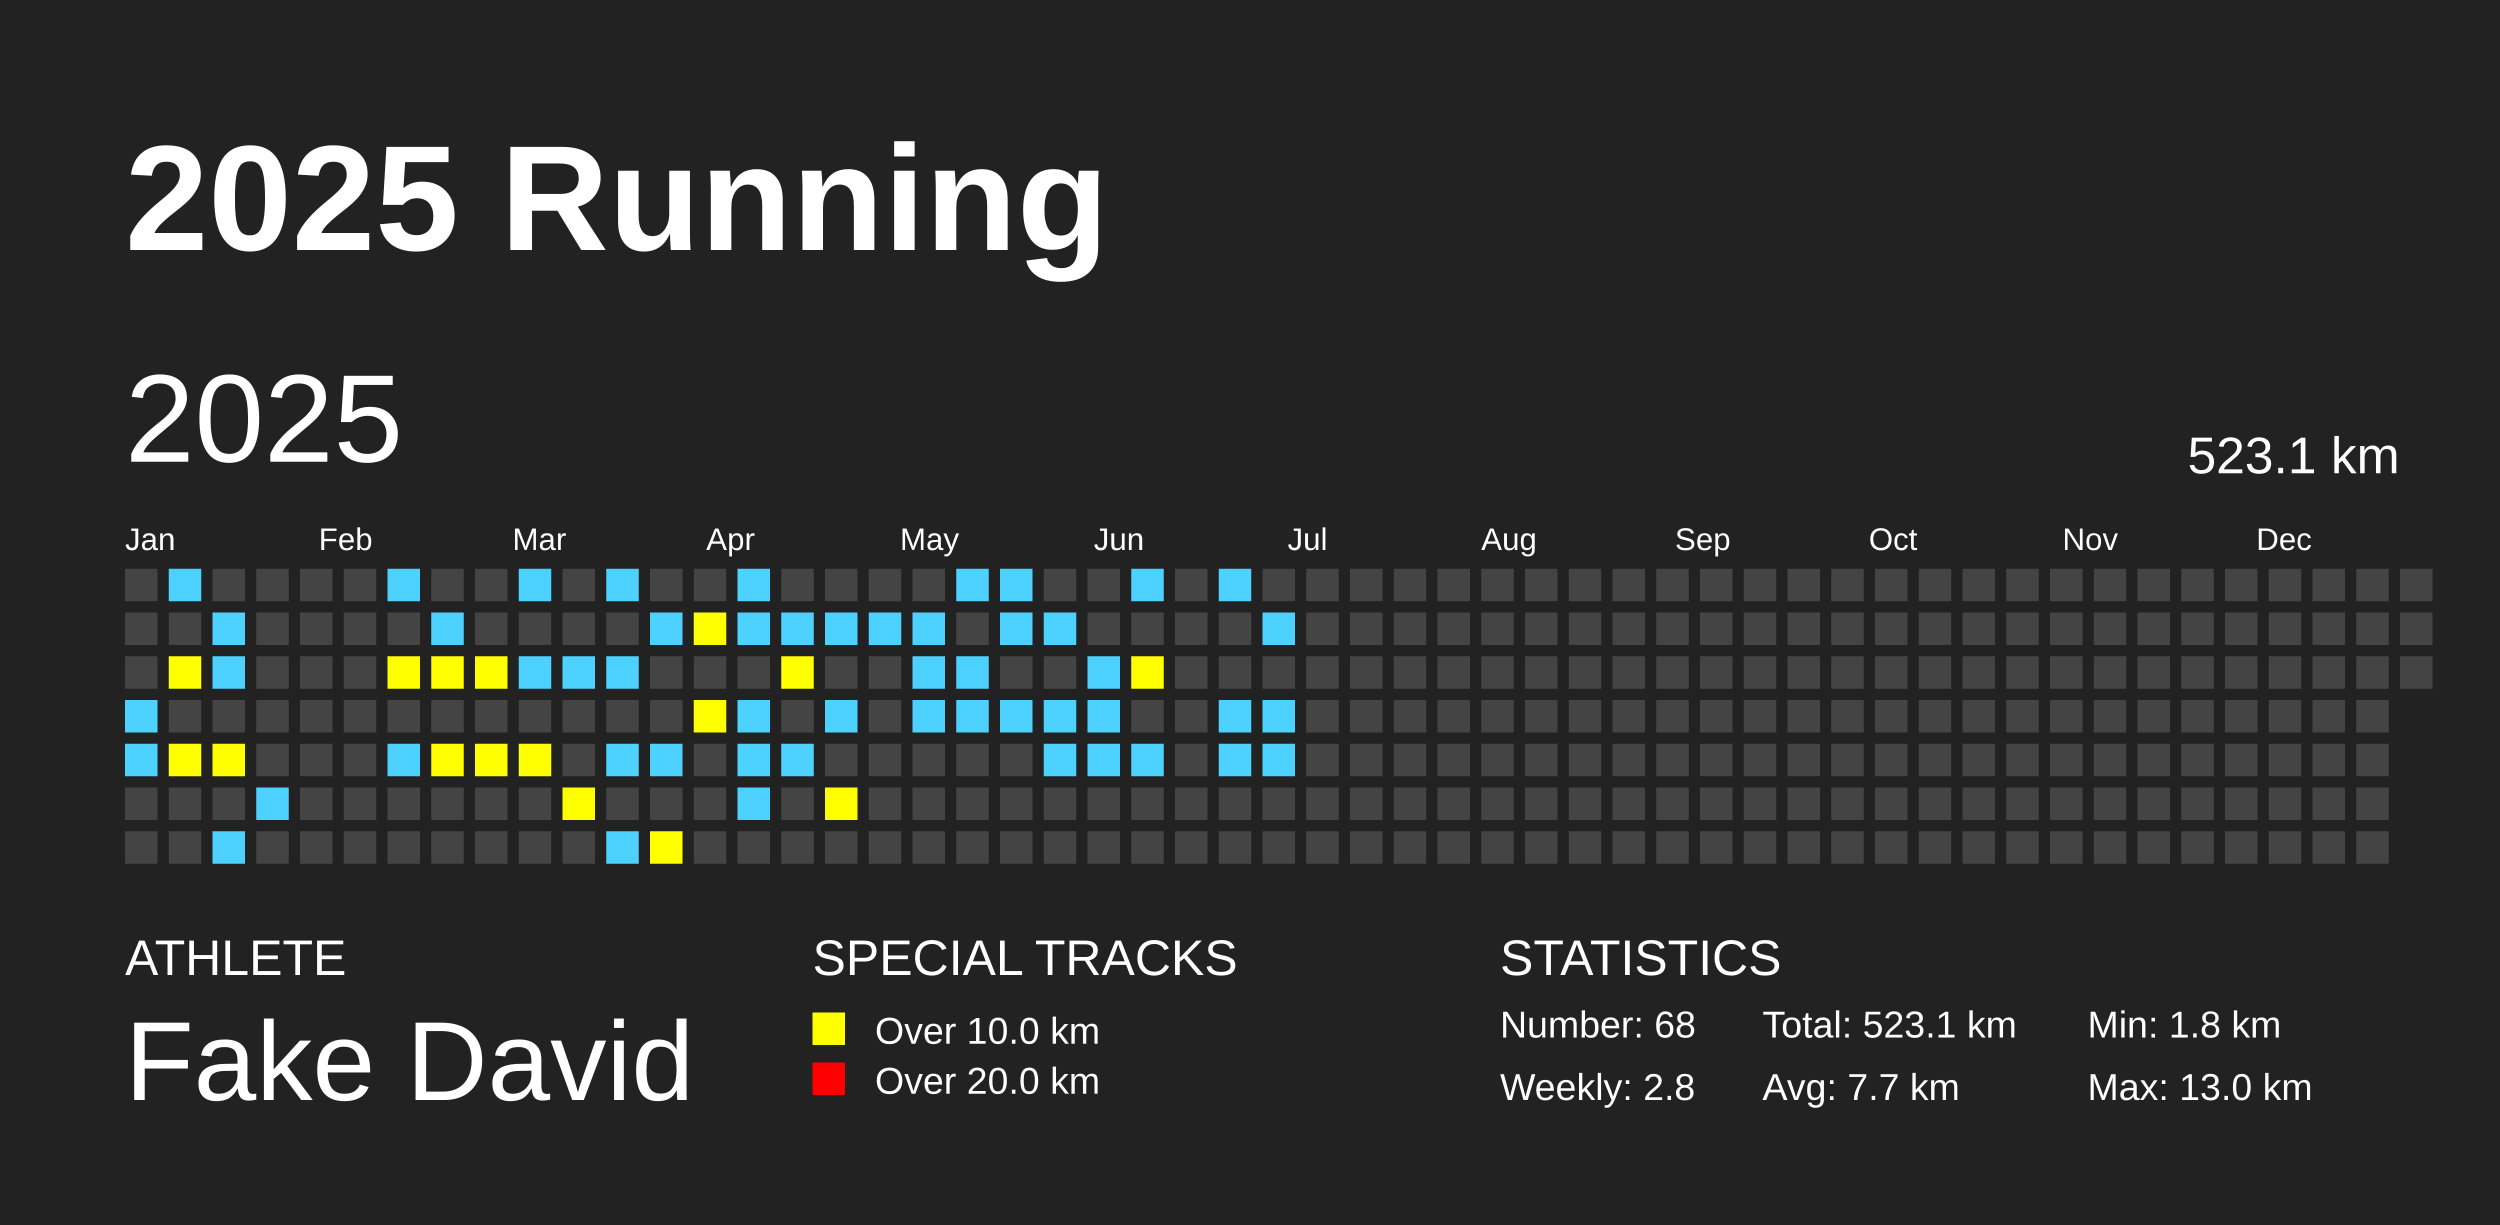
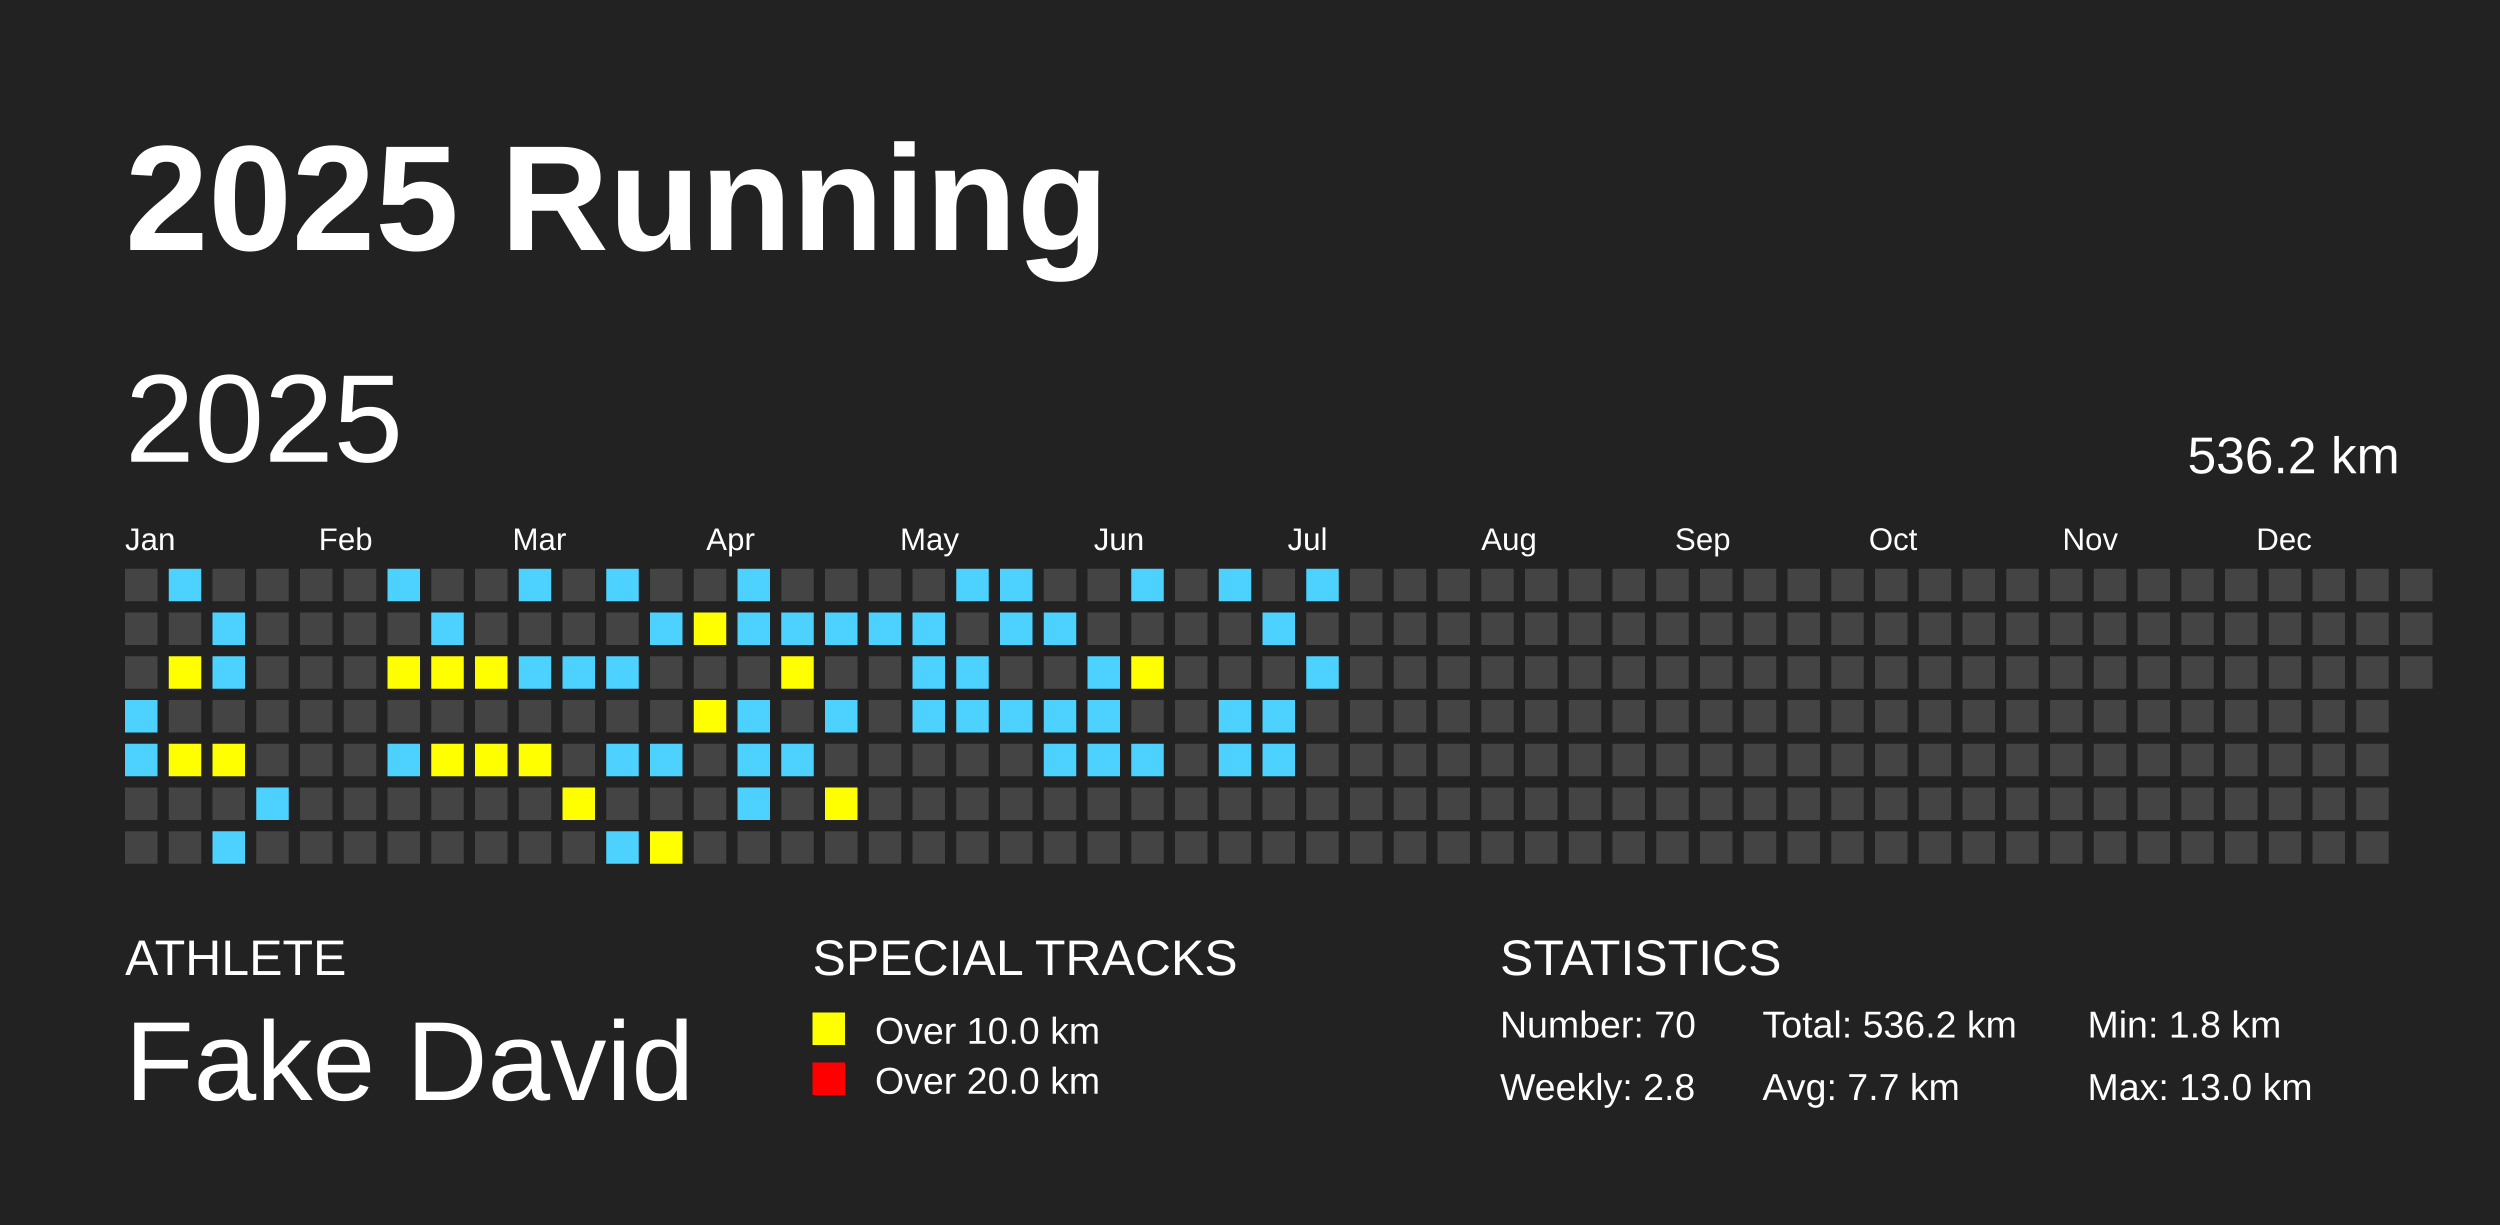
<svg xmlns="http://www.w3.org/2000/svg" baseProfile="full" height="98mm" version="1.1" viewBox="0,0,200,98" width="200mm">
  <defs />
  <rect fill="#222222" height="98" width="200" x="0" y="0" />
  <text fill="#FFFFFF" style="font-size:12px; font-family:Arial; font-weight:bold;" x="10" y="20">2025 Running</text>
  <text fill="#FFFFFF" style="font-size:4px; font-family:Arial" x="10" y="78">ATHLETE</text>
  <text fill="#FFFFFF" style="font-size:9px; font-family:Arial" x="10" y="88">Fake David</text>
  <text fill="#FFFFFF" style="font-size:4px; font-family:Arial" x="65" y="78">SPECIAL TRACKS</text>
  <rect fill="yellow" height="2.6" width="2.6" x="65" y="81" />
  <text fill="#FFFFFF" style="font-size:3px; font-family:Arial" x="70" y="83.5">Over 10.0 km</text>
  <rect fill="red" height="2.6" width="2.6" x="65" y="85" />
  <text fill="#FFFFFF" style="font-size:3px; font-family:Arial" x="70" y="87.5">Over 20.0 km</text>
  <text fill="#FFFFFF" style="font-size:4px; font-family:Arial" x="120" y="78">STATISTICS</text>
-   <text fill="#FFFFFF" style="font-size:3px; font-family:Arial" x="120" y="83">Number: 68</text>
+   <text fill="#FFFFFF" style="font-size:3px; font-family:Arial" x="120" y="83">Number: 70</text>
  <text fill="#FFFFFF" style="font-size:3px; font-family:Arial" x="120" y="88">Weekly: 2.8</text>
-   <text fill="#FFFFFF" style="font-size:3px; font-family:Arial" x="141" y="83">Total: 523.1 km</text>
+   <text fill="#FFFFFF" style="font-size:3px; font-family:Arial" x="141" y="83">Total: 536.2 km</text>
  <text fill="#FFFFFF" style="font-size:3px; font-family:Arial" x="141" y="88">Avg: 7.7 km</text>
  <text fill="#FFFFFF" style="font-size:3px; font-family:Arial" x="167" y="83">Min: 1.8 km</text>
  <text fill="#FFFFFF" style="font-size:3px; font-family:Arial" x="167" y="88">Max: 13.0 km</text>
  <text dominant-baseline="hanging" fill="#FFFFFF" style="font-size:10.0px; font-family:Arial;" x="10" y="30">2025</text>
-   <text dominant-baseline="hanging" fill="#FFFFFF" style="font-size:4.125px; font-family:Arial;" x="175" y="35">523.1 km</text>
+   <text dominant-baseline="hanging" fill="#FFFFFF" style="font-size:4.125px; font-family:Arial;" x="175" y="35">536.2 km</text>
  <text fill="#FFFFFF" style="font-size:2.5px; font-family:Arial" x="10.0" y="44">Jan</text>
  <text fill="#FFFFFF" style="font-size:2.5px; font-family:Arial" x="25.5" y="44">Feb</text>
  <text fill="#FFFFFF" style="font-size:2.5px; font-family:Arial" x="41.0" y="44">Mar</text>
  <text fill="#FFFFFF" style="font-size:2.5px; font-family:Arial" x="56.5" y="44">Apr</text>
  <text fill="#FFFFFF" style="font-size:2.5px; font-family:Arial" x="72.0" y="44">May</text>
  <text fill="#FFFFFF" style="font-size:2.5px; font-family:Arial" x="87.5" y="44">Jun</text>
  <text fill="#FFFFFF" style="font-size:2.5px; font-family:Arial" x="103.0" y="44">Jul</text>
  <text fill="#FFFFFF" style="font-size:2.5px; font-family:Arial" x="118.5" y="44">Aug</text>
  <text fill="#FFFFFF" style="font-size:2.5px; font-family:Arial" x="134.0" y="44">Sep</text>
  <text fill="#FFFFFF" style="font-size:2.5px; font-family:Arial" x="149.5" y="44">Oct</text>
  <text fill="#FFFFFF" style="font-size:2.5px; font-family:Arial" x="165.0" y="44">Nov</text>
  <text fill="#FFFFFF" style="font-size:2.5px; font-family:Arial" x="180.5" y="44">Dec</text>
  <rect fill="#444444" height="2.6" width="2.6" x="10.0" y="45.5" />
  <rect fill="#444444" height="2.6" width="2.6" x="10.0" y="49.0" />
  <rect fill="#444444" height="2.6" width="2.6" x="10.0" y="52.5" />
  <rect fill="#4DD2FF" height="2.6" width="2.6" x="10.0" y="56.0" />
  <rect fill="#4DD2FF" height="2.6" width="2.6" x="10.0" y="59.5" />
  <rect fill="#444444" height="2.6" width="2.6" x="10.0" y="63.0" />
  <rect fill="#444444" height="2.6" width="2.6" x="10.0" y="66.5" />
  <rect fill="#4DD2FF" height="2.6" width="2.6" x="13.5" y="45.5" />
  <rect fill="#444444" height="2.6" width="2.6" x="13.5" y="49.0" />
  <rect fill="yellow" height="2.6" width="2.6" x="13.5" y="52.5" />
  <rect fill="#444444" height="2.6" width="2.6" x="13.5" y="56.0" />
  <rect fill="yellow" height="2.6" width="2.6" x="13.5" y="59.5" />
  <rect fill="#444444" height="2.6" width="2.6" x="13.5" y="63.0" />
  <rect fill="#444444" height="2.6" width="2.6" x="13.5" y="66.5" />
  <rect fill="#444444" height="2.6" width="2.6" x="17.0" y="45.5" />
  <rect fill="#4DD2FF" height="2.6" width="2.6" x="17.0" y="49.0" />
  <rect fill="#4DD2FF" height="2.6" width="2.6" x="17.0" y="52.5" />
  <rect fill="#444444" height="2.6" width="2.6" x="17.0" y="56.0" />
  <rect fill="yellow" height="2.6" width="2.6" x="17.0" y="59.5" />
  <rect fill="#444444" height="2.6" width="2.6" x="17.0" y="63.0" />
  <rect fill="#4DD2FF" height="2.6" width="2.6" x="17.0" y="66.5" />
  <rect fill="#444444" height="2.6" width="2.6" x="20.5" y="45.5" />
  <rect fill="#444444" height="2.6" width="2.6" x="20.5" y="49.0" />
  <rect fill="#444444" height="2.6" width="2.6" x="20.5" y="52.5" />
  <rect fill="#444444" height="2.6" width="2.6" x="20.5" y="56.0" />
  <rect fill="#444444" height="2.6" width="2.6" x="20.5" y="59.5" />
  <rect fill="#4DD2FF" height="2.6" width="2.6" x="20.5" y="63.0" />
  <rect fill="#444444" height="2.6" width="2.6" x="20.5" y="66.5" />
  <rect fill="#444444" height="2.6" width="2.6" x="24.0" y="45.5" />
  <rect fill="#444444" height="2.6" width="2.6" x="24.0" y="49.0" />
  <rect fill="#444444" height="2.6" width="2.6" x="24.0" y="52.5" />
  <rect fill="#444444" height="2.6" width="2.6" x="24.0" y="56.0" />
  <rect fill="#444444" height="2.6" width="2.6" x="24.0" y="59.5" />
  <rect fill="#444444" height="2.6" width="2.6" x="24.0" y="63.0" />
  <rect fill="#444444" height="2.6" width="2.6" x="24.0" y="66.5" />
  <rect fill="#444444" height="2.6" width="2.6" x="27.5" y="45.5" />
  <rect fill="#444444" height="2.6" width="2.6" x="27.5" y="49.0" />
  <rect fill="#444444" height="2.6" width="2.6" x="27.5" y="52.5" />
  <rect fill="#444444" height="2.6" width="2.6" x="27.5" y="56.0" />
  <rect fill="#444444" height="2.6" width="2.6" x="27.5" y="59.5" />
  <rect fill="#444444" height="2.6" width="2.6" x="27.5" y="63.0" />
  <rect fill="#444444" height="2.6" width="2.6" x="27.5" y="66.5" />
  <rect fill="#4DD2FF" height="2.6" width="2.6" x="31.0" y="45.5" />
  <rect fill="#444444" height="2.6" width="2.6" x="31.0" y="49.0" />
  <rect fill="yellow" height="2.6" width="2.6" x="31.0" y="52.5" />
  <rect fill="#444444" height="2.6" width="2.6" x="31.0" y="56.0" />
  <rect fill="#4DD2FF" height="2.6" width="2.6" x="31.0" y="59.5" />
  <rect fill="#444444" height="2.6" width="2.6" x="31.0" y="63.0" />
  <rect fill="#444444" height="2.6" width="2.6" x="31.0" y="66.5" />
  <rect fill="#444444" height="2.6" width="2.6" x="34.5" y="45.5" />
  <rect fill="#4DD2FF" height="2.6" width="2.6" x="34.5" y="49.0" />
  <rect fill="yellow" height="2.6" width="2.6" x="34.5" y="52.5" />
  <rect fill="#444444" height="2.6" width="2.6" x="34.5" y="56.0" />
  <rect fill="yellow" height="2.6" width="2.6" x="34.5" y="59.5" />
  <rect fill="#444444" height="2.6" width="2.6" x="34.5" y="63.0" />
  <rect fill="#444444" height="2.6" width="2.6" x="34.5" y="66.5" />
  <rect fill="#444444" height="2.6" width="2.6" x="38.0" y="45.5" />
  <rect fill="#444444" height="2.6" width="2.6" x="38.0" y="49.0" />
  <rect fill="yellow" height="2.6" width="2.6" x="38.0" y="52.5" />
  <rect fill="#444444" height="2.6" width="2.6" x="38.0" y="56.0" />
  <rect fill="yellow" height="2.6" width="2.6" x="38.0" y="59.5" />
  <rect fill="#444444" height="2.6" width="2.6" x="38.0" y="63.0" />
  <rect fill="#444444" height="2.6" width="2.6" x="38.0" y="66.5" />
  <rect fill="#4DD2FF" height="2.6" width="2.6" x="41.5" y="45.5" />
  <rect fill="#444444" height="2.6" width="2.6" x="41.5" y="49.0" />
  <rect fill="#4DD2FF" height="2.6" width="2.6" x="41.5" y="52.5" />
  <rect fill="#444444" height="2.6" width="2.6" x="41.5" y="56.0" />
  <rect fill="yellow" height="2.6" width="2.6" x="41.5" y="59.5" />
  <rect fill="#444444" height="2.6" width="2.6" x="41.5" y="63.0" />
  <rect fill="#444444" height="2.6" width="2.6" x="41.5" y="66.5" />
  <rect fill="#444444" height="2.6" width="2.6" x="45.0" y="45.5" />
  <rect fill="#444444" height="2.6" width="2.6" x="45.0" y="49.0" />
  <rect fill="#4DD2FF" height="2.6" width="2.6" x="45.0" y="52.5" />
  <rect fill="#444444" height="2.6" width="2.6" x="45.0" y="56.0" />
  <rect fill="#444444" height="2.6" width="2.6" x="45.0" y="59.5" />
  <rect fill="yellow" height="2.6" width="2.6" x="45.0" y="63.0" />
  <rect fill="#444444" height="2.6" width="2.6" x="45.0" y="66.5" />
  <rect fill="#4DD2FF" height="2.6" width="2.6" x="48.5" y="45.5" />
  <rect fill="#444444" height="2.6" width="2.6" x="48.5" y="49.0" />
  <rect fill="#4DD2FF" height="2.6" width="2.6" x="48.5" y="52.5" />
  <rect fill="#444444" height="2.6" width="2.6" x="48.5" y="56.0" />
  <rect fill="#4DD2FF" height="2.6" width="2.6" x="48.5" y="59.5" />
  <rect fill="#444444" height="2.6" width="2.6" x="48.5" y="63.0" />
  <rect fill="#4DD2FF" height="2.6" width="2.6" x="48.5" y="66.5" />
  <rect fill="#444444" height="2.6" width="2.6" x="52.0" y="45.5" />
  <rect fill="#4DD2FF" height="2.6" width="2.6" x="52.0" y="49.0" />
  <rect fill="#444444" height="2.6" width="2.6" x="52.0" y="52.5" />
  <rect fill="#444444" height="2.6" width="2.6" x="52.0" y="56.0" />
  <rect fill="#4DD2FF" height="2.6" width="2.6" x="52.0" y="59.5" />
  <rect fill="#444444" height="2.6" width="2.6" x="52.0" y="63.0" />
  <rect fill="yellow" height="2.6" width="2.6" x="52.0" y="66.5" />
  <rect fill="#444444" height="2.6" width="2.6" x="55.5" y="45.5" />
  <rect fill="yellow" height="2.6" width="2.6" x="55.5" y="49.0" />
  <rect fill="#444444" height="2.6" width="2.6" x="55.5" y="52.5" />
  <rect fill="yellow" height="2.6" width="2.6" x="55.5" y="56.0" />
  <rect fill="#444444" height="2.6" width="2.6" x="55.5" y="59.5" />
  <rect fill="#444444" height="2.6" width="2.6" x="55.5" y="63.0" />
  <rect fill="#444444" height="2.6" width="2.6" x="55.5" y="66.5" />
  <rect fill="#4DD2FF" height="2.6" width="2.6" x="59.0" y="45.5" />
  <rect fill="#4DD2FF" height="2.6" width="2.6" x="59.0" y="49.0" />
  <rect fill="#444444" height="2.6" width="2.6" x="59.0" y="52.5" />
  <rect fill="#4DD2FF" height="2.6" width="2.6" x="59.0" y="56.0" />
  <rect fill="#4DD2FF" height="2.6" width="2.6" x="59.0" y="59.5" />
  <rect fill="#4DD2FF" height="2.6" width="2.6" x="59.0" y="63.0" />
  <rect fill="#444444" height="2.6" width="2.6" x="59.0" y="66.5" />
  <rect fill="#444444" height="2.6" width="2.6" x="62.5" y="45.5" />
  <rect fill="#4DD2FF" height="2.6" width="2.6" x="62.5" y="49.0" />
  <rect fill="yellow" height="2.6" width="2.6" x="62.5" y="52.5" />
  <rect fill="#444444" height="2.6" width="2.6" x="62.5" y="56.0" />
  <rect fill="#4DD2FF" height="2.6" width="2.6" x="62.5" y="59.5" />
  <rect fill="#444444" height="2.6" width="2.6" x="62.5" y="63.0" />
  <rect fill="#444444" height="2.6" width="2.6" x="62.5" y="66.5" />
  <rect fill="#444444" height="2.6" width="2.6" x="66.0" y="45.5" />
  <rect fill="#4DD2FF" height="2.6" width="2.6" x="66.0" y="49.0" />
  <rect fill="#444444" height="2.6" width="2.6" x="66.0" y="52.5" />
  <rect fill="#4DD2FF" height="2.6" width="2.6" x="66.0" y="56.0" />
  <rect fill="#444444" height="2.6" width="2.6" x="66.0" y="59.5" />
  <rect fill="yellow" height="2.6" width="2.6" x="66.0" y="63.0" />
  <rect fill="#444444" height="2.6" width="2.6" x="66.0" y="66.5" />
  <rect fill="#444444" height="2.6" width="2.6" x="69.5" y="45.5" />
  <rect fill="#4DD2FF" height="2.6" width="2.6" x="69.5" y="49.0" />
  <rect fill="#444444" height="2.6" width="2.6" x="69.5" y="52.5" />
  <rect fill="#444444" height="2.6" width="2.6" x="69.5" y="56.0" />
  <rect fill="#444444" height="2.6" width="2.6" x="69.5" y="59.5" />
  <rect fill="#444444" height="2.6" width="2.6" x="69.5" y="63.0" />
  <rect fill="#444444" height="2.6" width="2.6" x="69.5" y="66.5" />
  <rect fill="#444444" height="2.6" width="2.6" x="73.0" y="45.5" />
  <rect fill="#4DD2FF" height="2.6" width="2.6" x="73.0" y="49.0" />
  <rect fill="#4DD2FF" height="2.6" width="2.6" x="73.0" y="52.5" />
  <rect fill="#4DD2FF" height="2.6" width="2.6" x="73.0" y="56.0" />
  <rect fill="#444444" height="2.6" width="2.6" x="73.0" y="59.5" />
  <rect fill="#444444" height="2.6" width="2.6" x="73.0" y="63.0" />
  <rect fill="#444444" height="2.6" width="2.6" x="73.0" y="66.5" />
  <rect fill="#4DD2FF" height="2.6" width="2.6" x="76.5" y="45.5" />
  <rect fill="#444444" height="2.6" width="2.6" x="76.5" y="49.0" />
  <rect fill="#4DD2FF" height="2.6" width="2.6" x="76.5" y="52.5" />
  <rect fill="#4DD2FF" height="2.6" width="2.6" x="76.5" y="56.0" />
  <rect fill="#444444" height="2.6" width="2.6" x="76.5" y="59.5" />
  <rect fill="#444444" height="2.6" width="2.6" x="76.5" y="63.0" />
  <rect fill="#444444" height="2.6" width="2.6" x="76.5" y="66.5" />
  <rect fill="#4DD2FF" height="2.6" width="2.6" x="80.0" y="45.5" />
  <rect fill="#4DD2FF" height="2.6" width="2.6" x="80.0" y="49.0" />
  <rect fill="#444444" height="2.6" width="2.6" x="80.0" y="52.5" />
  <rect fill="#4DD2FF" height="2.6" width="2.6" x="80.0" y="56.0" />
  <rect fill="#444444" height="2.6" width="2.6" x="80.0" y="59.5" />
  <rect fill="#444444" height="2.6" width="2.6" x="80.0" y="63.0" />
  <rect fill="#444444" height="2.6" width="2.6" x="80.0" y="66.5" />
  <rect fill="#444444" height="2.6" width="2.6" x="83.5" y="45.5" />
  <rect fill="#4DD2FF" height="2.6" width="2.6" x="83.5" y="49.0" />
  <rect fill="#444444" height="2.6" width="2.6" x="83.5" y="52.5" />
  <rect fill="#4DD2FF" height="2.6" width="2.6" x="83.5" y="56.0" />
  <rect fill="#4DD2FF" height="2.6" width="2.6" x="83.5" y="59.5" />
  <rect fill="#444444" height="2.6" width="2.6" x="83.5" y="63.0" />
  <rect fill="#444444" height="2.6" width="2.6" x="83.5" y="66.5" />
  <rect fill="#444444" height="2.6" width="2.6" x="87.0" y="45.5" />
  <rect fill="#444444" height="2.6" width="2.6" x="87.0" y="49.0" />
  <rect fill="#4DD2FF" height="2.6" width="2.6" x="87.0" y="52.5" />
  <rect fill="#4DD2FF" height="2.6" width="2.6" x="87.0" y="56.0" />
  <rect fill="#4DD2FF" height="2.6" width="2.6" x="87.0" y="59.5" />
  <rect fill="#444444" height="2.6" width="2.6" x="87.0" y="63.0" />
  <rect fill="#444444" height="2.6" width="2.6" x="87.0" y="66.5" />
  <rect fill="#4DD2FF" height="2.6" width="2.6" x="90.5" y="45.5" />
  <rect fill="#444444" height="2.6" width="2.6" x="90.5" y="49.0" />
  <rect fill="yellow" height="2.6" width="2.6" x="90.5" y="52.5" />
  <rect fill="#444444" height="2.6" width="2.6" x="90.5" y="56.0" />
  <rect fill="#4DD2FF" height="2.6" width="2.6" x="90.5" y="59.5" />
  <rect fill="#444444" height="2.6" width="2.6" x="90.5" y="63.0" />
  <rect fill="#444444" height="2.6" width="2.6" x="90.5" y="66.5" />
  <rect fill="#444444" height="2.6" width="2.6" x="94.0" y="45.5" />
  <rect fill="#444444" height="2.6" width="2.6" x="94.0" y="49.0" />
  <rect fill="#444444" height="2.6" width="2.6" x="94.0" y="52.5" />
  <rect fill="#444444" height="2.6" width="2.6" x="94.0" y="56.0" />
  <rect fill="#444444" height="2.6" width="2.6" x="94.0" y="59.5" />
  <rect fill="#444444" height="2.6" width="2.6" x="94.0" y="63.0" />
  <rect fill="#444444" height="2.6" width="2.6" x="94.0" y="66.5" />
  <rect fill="#4DD2FF" height="2.6" width="2.6" x="97.5" y="45.5" />
  <rect fill="#444444" height="2.6" width="2.6" x="97.5" y="49.0" />
  <rect fill="#444444" height="2.6" width="2.6" x="97.5" y="52.5" />
  <rect fill="#4DD2FF" height="2.6" width="2.6" x="97.5" y="56.0" />
  <rect fill="#4DD2FF" height="2.6" width="2.6" x="97.5" y="59.5" />
  <rect fill="#444444" height="2.6" width="2.6" x="97.5" y="63.0" />
  <rect fill="#444444" height="2.6" width="2.6" x="97.5" y="66.5" />
  <rect fill="#444444" height="2.6" width="2.6" x="101.0" y="45.5" />
  <rect fill="#4DD2FF" height="2.6" width="2.6" x="101.0" y="49.0" />
  <rect fill="#444444" height="2.6" width="2.6" x="101.0" y="52.5" />
  <rect fill="#4DD2FF" height="2.6" width="2.6" x="101.0" y="56.0" />
  <rect fill="#4DD2FF" height="2.6" width="2.6" x="101.0" y="59.5" />
  <rect fill="#444444" height="2.6" width="2.6" x="101.0" y="63.0" />
  <rect fill="#444444" height="2.6" width="2.6" x="101.0" y="66.5" />
-   <rect fill="#444444" height="2.6" width="2.6" x="104.5" y="45.5" />
+   <rect fill="#4DD2FF" height="2.6" width="2.6" x="104.5" y="45.5" />
  <rect fill="#444444" height="2.6" width="2.6" x="104.5" y="49.0" />
-   <rect fill="#444444" height="2.6" width="2.6" x="104.5" y="52.5" />
+   <rect fill="#4DD2FF" height="2.6" width="2.6" x="104.5" y="52.5" />
  <rect fill="#444444" height="2.6" width="2.6" x="104.5" y="56.0" />
  <rect fill="#444444" height="2.6" width="2.6" x="104.5" y="59.5" />
  <rect fill="#444444" height="2.6" width="2.6" x="104.5" y="63.0" />
  <rect fill="#444444" height="2.6" width="2.6" x="104.5" y="66.5" />
  <rect fill="#444444" height="2.6" width="2.6" x="108.0" y="45.5" />
  <rect fill="#444444" height="2.6" width="2.6" x="108.0" y="49.0" />
  <rect fill="#444444" height="2.6" width="2.6" x="108.0" y="52.5" />
  <rect fill="#444444" height="2.6" width="2.6" x="108.0" y="56.0" />
  <rect fill="#444444" height="2.6" width="2.6" x="108.0" y="59.5" />
  <rect fill="#444444" height="2.6" width="2.6" x="108.0" y="63.0" />
  <rect fill="#444444" height="2.6" width="2.6" x="108.0" y="66.5" />
  <rect fill="#444444" height="2.6" width="2.6" x="111.5" y="45.5" />
  <rect fill="#444444" height="2.6" width="2.6" x="111.5" y="49.0" />
  <rect fill="#444444" height="2.6" width="2.6" x="111.5" y="52.5" />
  <rect fill="#444444" height="2.6" width="2.6" x="111.5" y="56.0" />
  <rect fill="#444444" height="2.6" width="2.6" x="111.5" y="59.5" />
  <rect fill="#444444" height="2.6" width="2.6" x="111.5" y="63.0" />
  <rect fill="#444444" height="2.6" width="2.6" x="111.5" y="66.5" />
  <rect fill="#444444" height="2.6" width="2.6" x="115.0" y="45.5" />
  <rect fill="#444444" height="2.6" width="2.6" x="115.0" y="49.0" />
  <rect fill="#444444" height="2.6" width="2.6" x="115.0" y="52.5" />
  <rect fill="#444444" height="2.6" width="2.6" x="115.0" y="56.0" />
  <rect fill="#444444" height="2.6" width="2.6" x="115.0" y="59.5" />
  <rect fill="#444444" height="2.6" width="2.6" x="115.0" y="63.0" />
  <rect fill="#444444" height="2.6" width="2.6" x="115.0" y="66.5" />
  <rect fill="#444444" height="2.6" width="2.6" x="118.5" y="45.5" />
  <rect fill="#444444" height="2.6" width="2.6" x="118.5" y="49.0" />
  <rect fill="#444444" height="2.6" width="2.6" x="118.5" y="52.5" />
  <rect fill="#444444" height="2.6" width="2.6" x="118.5" y="56.0" />
  <rect fill="#444444" height="2.6" width="2.6" x="118.5" y="59.5" />
  <rect fill="#444444" height="2.6" width="2.6" x="118.5" y="63.0" />
  <rect fill="#444444" height="2.6" width="2.6" x="118.5" y="66.5" />
  <rect fill="#444444" height="2.6" width="2.6" x="122.0" y="45.5" />
  <rect fill="#444444" height="2.6" width="2.6" x="122.0" y="49.0" />
  <rect fill="#444444" height="2.6" width="2.6" x="122.0" y="52.5" />
  <rect fill="#444444" height="2.6" width="2.6" x="122.0" y="56.0" />
  <rect fill="#444444" height="2.6" width="2.6" x="122.0" y="59.5" />
  <rect fill="#444444" height="2.6" width="2.6" x="122.0" y="63.0" />
  <rect fill="#444444" height="2.6" width="2.6" x="122.0" y="66.5" />
  <rect fill="#444444" height="2.6" width="2.6" x="125.5" y="45.5" />
  <rect fill="#444444" height="2.6" width="2.6" x="125.5" y="49.0" />
  <rect fill="#444444" height="2.6" width="2.6" x="125.5" y="52.5" />
  <rect fill="#444444" height="2.6" width="2.6" x="125.5" y="56.0" />
  <rect fill="#444444" height="2.6" width="2.6" x="125.5" y="59.5" />
  <rect fill="#444444" height="2.6" width="2.6" x="125.5" y="63.0" />
  <rect fill="#444444" height="2.6" width="2.6" x="125.5" y="66.5" />
  <rect fill="#444444" height="2.6" width="2.6" x="129.0" y="45.5" />
  <rect fill="#444444" height="2.6" width="2.6" x="129.0" y="49.0" />
  <rect fill="#444444" height="2.6" width="2.6" x="129.0" y="52.5" />
  <rect fill="#444444" height="2.6" width="2.6" x="129.0" y="56.0" />
  <rect fill="#444444" height="2.6" width="2.6" x="129.0" y="59.5" />
  <rect fill="#444444" height="2.6" width="2.6" x="129.0" y="63.0" />
  <rect fill="#444444" height="2.6" width="2.6" x="129.0" y="66.5" />
  <rect fill="#444444" height="2.6" width="2.6" x="132.5" y="45.5" />
  <rect fill="#444444" height="2.6" width="2.6" x="132.5" y="49.0" />
  <rect fill="#444444" height="2.6" width="2.6" x="132.5" y="52.5" />
  <rect fill="#444444" height="2.6" width="2.6" x="132.5" y="56.0" />
  <rect fill="#444444" height="2.6" width="2.6" x="132.5" y="59.5" />
  <rect fill="#444444" height="2.6" width="2.6" x="132.5" y="63.0" />
  <rect fill="#444444" height="2.6" width="2.6" x="132.5" y="66.5" />
  <rect fill="#444444" height="2.6" width="2.6" x="136.0" y="45.5" />
  <rect fill="#444444" height="2.6" width="2.6" x="136.0" y="49.0" />
  <rect fill="#444444" height="2.6" width="2.6" x="136.0" y="52.5" />
  <rect fill="#444444" height="2.6" width="2.6" x="136.0" y="56.0" />
  <rect fill="#444444" height="2.6" width="2.6" x="136.0" y="59.5" />
  <rect fill="#444444" height="2.6" width="2.6" x="136.0" y="63.0" />
  <rect fill="#444444" height="2.6" width="2.6" x="136.0" y="66.5" />
  <rect fill="#444444" height="2.6" width="2.6" x="139.5" y="45.5" />
  <rect fill="#444444" height="2.6" width="2.6" x="139.5" y="49.0" />
  <rect fill="#444444" height="2.6" width="2.6" x="139.5" y="52.5" />
  <rect fill="#444444" height="2.6" width="2.6" x="139.5" y="56.0" />
  <rect fill="#444444" height="2.6" width="2.6" x="139.5" y="59.5" />
  <rect fill="#444444" height="2.6" width="2.6" x="139.5" y="63.0" />
  <rect fill="#444444" height="2.6" width="2.6" x="139.5" y="66.5" />
  <rect fill="#444444" height="2.6" width="2.6" x="143.0" y="45.5" />
  <rect fill="#444444" height="2.6" width="2.6" x="143.0" y="49.0" />
  <rect fill="#444444" height="2.6" width="2.6" x="143.0" y="52.5" />
  <rect fill="#444444" height="2.6" width="2.6" x="143.0" y="56.0" />
  <rect fill="#444444" height="2.6" width="2.6" x="143.0" y="59.5" />
  <rect fill="#444444" height="2.6" width="2.6" x="143.0" y="63.0" />
  <rect fill="#444444" height="2.6" width="2.6" x="143.0" y="66.5" />
  <rect fill="#444444" height="2.6" width="2.6" x="146.5" y="45.5" />
  <rect fill="#444444" height="2.6" width="2.6" x="146.5" y="49.0" />
  <rect fill="#444444" height="2.6" width="2.6" x="146.5" y="52.5" />
  <rect fill="#444444" height="2.6" width="2.6" x="146.5" y="56.0" />
  <rect fill="#444444" height="2.6" width="2.6" x="146.5" y="59.5" />
  <rect fill="#444444" height="2.6" width="2.6" x="146.5" y="63.0" />
  <rect fill="#444444" height="2.6" width="2.6" x="146.5" y="66.5" />
  <rect fill="#444444" height="2.6" width="2.6" x="150.0" y="45.5" />
  <rect fill="#444444" height="2.6" width="2.6" x="150.0" y="49.0" />
  <rect fill="#444444" height="2.6" width="2.6" x="150.0" y="52.5" />
  <rect fill="#444444" height="2.6" width="2.6" x="150.0" y="56.0" />
  <rect fill="#444444" height="2.6" width="2.6" x="150.0" y="59.5" />
  <rect fill="#444444" height="2.6" width="2.6" x="150.0" y="63.0" />
  <rect fill="#444444" height="2.6" width="2.6" x="150.0" y="66.5" />
  <rect fill="#444444" height="2.6" width="2.6" x="153.5" y="45.5" />
  <rect fill="#444444" height="2.6" width="2.6" x="153.5" y="49.0" />
  <rect fill="#444444" height="2.6" width="2.6" x="153.5" y="52.5" />
  <rect fill="#444444" height="2.6" width="2.6" x="153.5" y="56.0" />
  <rect fill="#444444" height="2.6" width="2.6" x="153.5" y="59.5" />
  <rect fill="#444444" height="2.6" width="2.6" x="153.5" y="63.0" />
  <rect fill="#444444" height="2.6" width="2.6" x="153.5" y="66.5" />
  <rect fill="#444444" height="2.6" width="2.6" x="157.0" y="45.5" />
  <rect fill="#444444" height="2.6" width="2.6" x="157.0" y="49.0" />
  <rect fill="#444444" height="2.6" width="2.6" x="157.0" y="52.5" />
  <rect fill="#444444" height="2.6" width="2.6" x="157.0" y="56.0" />
  <rect fill="#444444" height="2.6" width="2.6" x="157.0" y="59.5" />
  <rect fill="#444444" height="2.6" width="2.6" x="157.0" y="63.0" />
  <rect fill="#444444" height="2.6" width="2.6" x="157.0" y="66.5" />
  <rect fill="#444444" height="2.6" width="2.6" x="160.5" y="45.5" />
  <rect fill="#444444" height="2.6" width="2.6" x="160.5" y="49.0" />
  <rect fill="#444444" height="2.6" width="2.6" x="160.5" y="52.5" />
  <rect fill="#444444" height="2.6" width="2.6" x="160.5" y="56.0" />
  <rect fill="#444444" height="2.6" width="2.6" x="160.5" y="59.5" />
  <rect fill="#444444" height="2.6" width="2.6" x="160.5" y="63.0" />
  <rect fill="#444444" height="2.6" width="2.6" x="160.5" y="66.5" />
  <rect fill="#444444" height="2.6" width="2.6" x="164.0" y="45.5" />
  <rect fill="#444444" height="2.6" width="2.6" x="164.0" y="49.0" />
  <rect fill="#444444" height="2.6" width="2.6" x="164.0" y="52.5" />
  <rect fill="#444444" height="2.6" width="2.6" x="164.0" y="56.0" />
  <rect fill="#444444" height="2.6" width="2.6" x="164.0" y="59.5" />
  <rect fill="#444444" height="2.6" width="2.6" x="164.0" y="63.0" />
  <rect fill="#444444" height="2.6" width="2.6" x="164.0" y="66.5" />
  <rect fill="#444444" height="2.6" width="2.6" x="167.5" y="45.5" />
  <rect fill="#444444" height="2.6" width="2.6" x="167.5" y="49.0" />
  <rect fill="#444444" height="2.6" width="2.6" x="167.5" y="52.5" />
  <rect fill="#444444" height="2.6" width="2.6" x="167.5" y="56.0" />
  <rect fill="#444444" height="2.6" width="2.6" x="167.5" y="59.5" />
  <rect fill="#444444" height="2.6" width="2.6" x="167.5" y="63.0" />
  <rect fill="#444444" height="2.6" width="2.6" x="167.5" y="66.5" />
  <rect fill="#444444" height="2.6" width="2.6" x="171.0" y="45.5" />
  <rect fill="#444444" height="2.6" width="2.6" x="171.0" y="49.0" />
  <rect fill="#444444" height="2.6" width="2.6" x="171.0" y="52.5" />
  <rect fill="#444444" height="2.6" width="2.6" x="171.0" y="56.0" />
  <rect fill="#444444" height="2.6" width="2.6" x="171.0" y="59.5" />
  <rect fill="#444444" height="2.6" width="2.6" x="171.0" y="63.0" />
  <rect fill="#444444" height="2.6" width="2.6" x="171.0" y="66.5" />
  <rect fill="#444444" height="2.6" width="2.6" x="174.5" y="45.5" />
  <rect fill="#444444" height="2.6" width="2.6" x="174.5" y="49.0" />
  <rect fill="#444444" height="2.6" width="2.6" x="174.5" y="52.5" />
  <rect fill="#444444" height="2.6" width="2.6" x="174.5" y="56.0" />
  <rect fill="#444444" height="2.6" width="2.6" x="174.5" y="59.5" />
  <rect fill="#444444" height="2.6" width="2.6" x="174.5" y="63.0" />
  <rect fill="#444444" height="2.6" width="2.6" x="174.5" y="66.5" />
  <rect fill="#444444" height="2.6" width="2.6" x="178.0" y="45.5" />
  <rect fill="#444444" height="2.6" width="2.6" x="178.0" y="49.0" />
  <rect fill="#444444" height="2.6" width="2.6" x="178.0" y="52.5" />
  <rect fill="#444444" height="2.6" width="2.6" x="178.0" y="56.0" />
  <rect fill="#444444" height="2.6" width="2.6" x="178.0" y="59.5" />
  <rect fill="#444444" height="2.6" width="2.6" x="178.0" y="63.0" />
  <rect fill="#444444" height="2.6" width="2.6" x="178.0" y="66.5" />
  <rect fill="#444444" height="2.6" width="2.6" x="181.5" y="45.5" />
  <rect fill="#444444" height="2.6" width="2.6" x="181.5" y="49.0" />
  <rect fill="#444444" height="2.6" width="2.6" x="181.5" y="52.5" />
  <rect fill="#444444" height="2.6" width="2.6" x="181.5" y="56.0" />
  <rect fill="#444444" height="2.6" width="2.6" x="181.5" y="59.5" />
  <rect fill="#444444" height="2.6" width="2.6" x="181.5" y="63.0" />
  <rect fill="#444444" height="2.6" width="2.6" x="181.5" y="66.5" />
  <rect fill="#444444" height="2.6" width="2.6" x="185.0" y="45.5" />
  <rect fill="#444444" height="2.6" width="2.6" x="185.0" y="49.0" />
  <rect fill="#444444" height="2.6" width="2.6" x="185.0" y="52.5" />
  <rect fill="#444444" height="2.6" width="2.6" x="185.0" y="56.0" />
  <rect fill="#444444" height="2.6" width="2.6" x="185.0" y="59.5" />
  <rect fill="#444444" height="2.6" width="2.6" x="185.0" y="63.0" />
  <rect fill="#444444" height="2.6" width="2.6" x="185.0" y="66.5" />
  <rect fill="#444444" height="2.6" width="2.6" x="188.5" y="45.5" />
  <rect fill="#444444" height="2.6" width="2.6" x="188.5" y="49.0" />
  <rect fill="#444444" height="2.6" width="2.6" x="188.5" y="52.5" />
  <rect fill="#444444" height="2.6" width="2.6" x="188.5" y="56.0" />
  <rect fill="#444444" height="2.6" width="2.6" x="188.5" y="59.5" />
  <rect fill="#444444" height="2.6" width="2.6" x="188.5" y="63.0" />
  <rect fill="#444444" height="2.6" width="2.6" x="188.5" y="66.5" />
  <rect fill="#444444" height="2.6" width="2.6" x="192.0" y="45.5" />
  <rect fill="#444444" height="2.6" width="2.6" x="192.0" y="49.0" />
  <rect fill="#444444" height="2.6" width="2.6" x="192.0" y="52.5" />
</svg>
